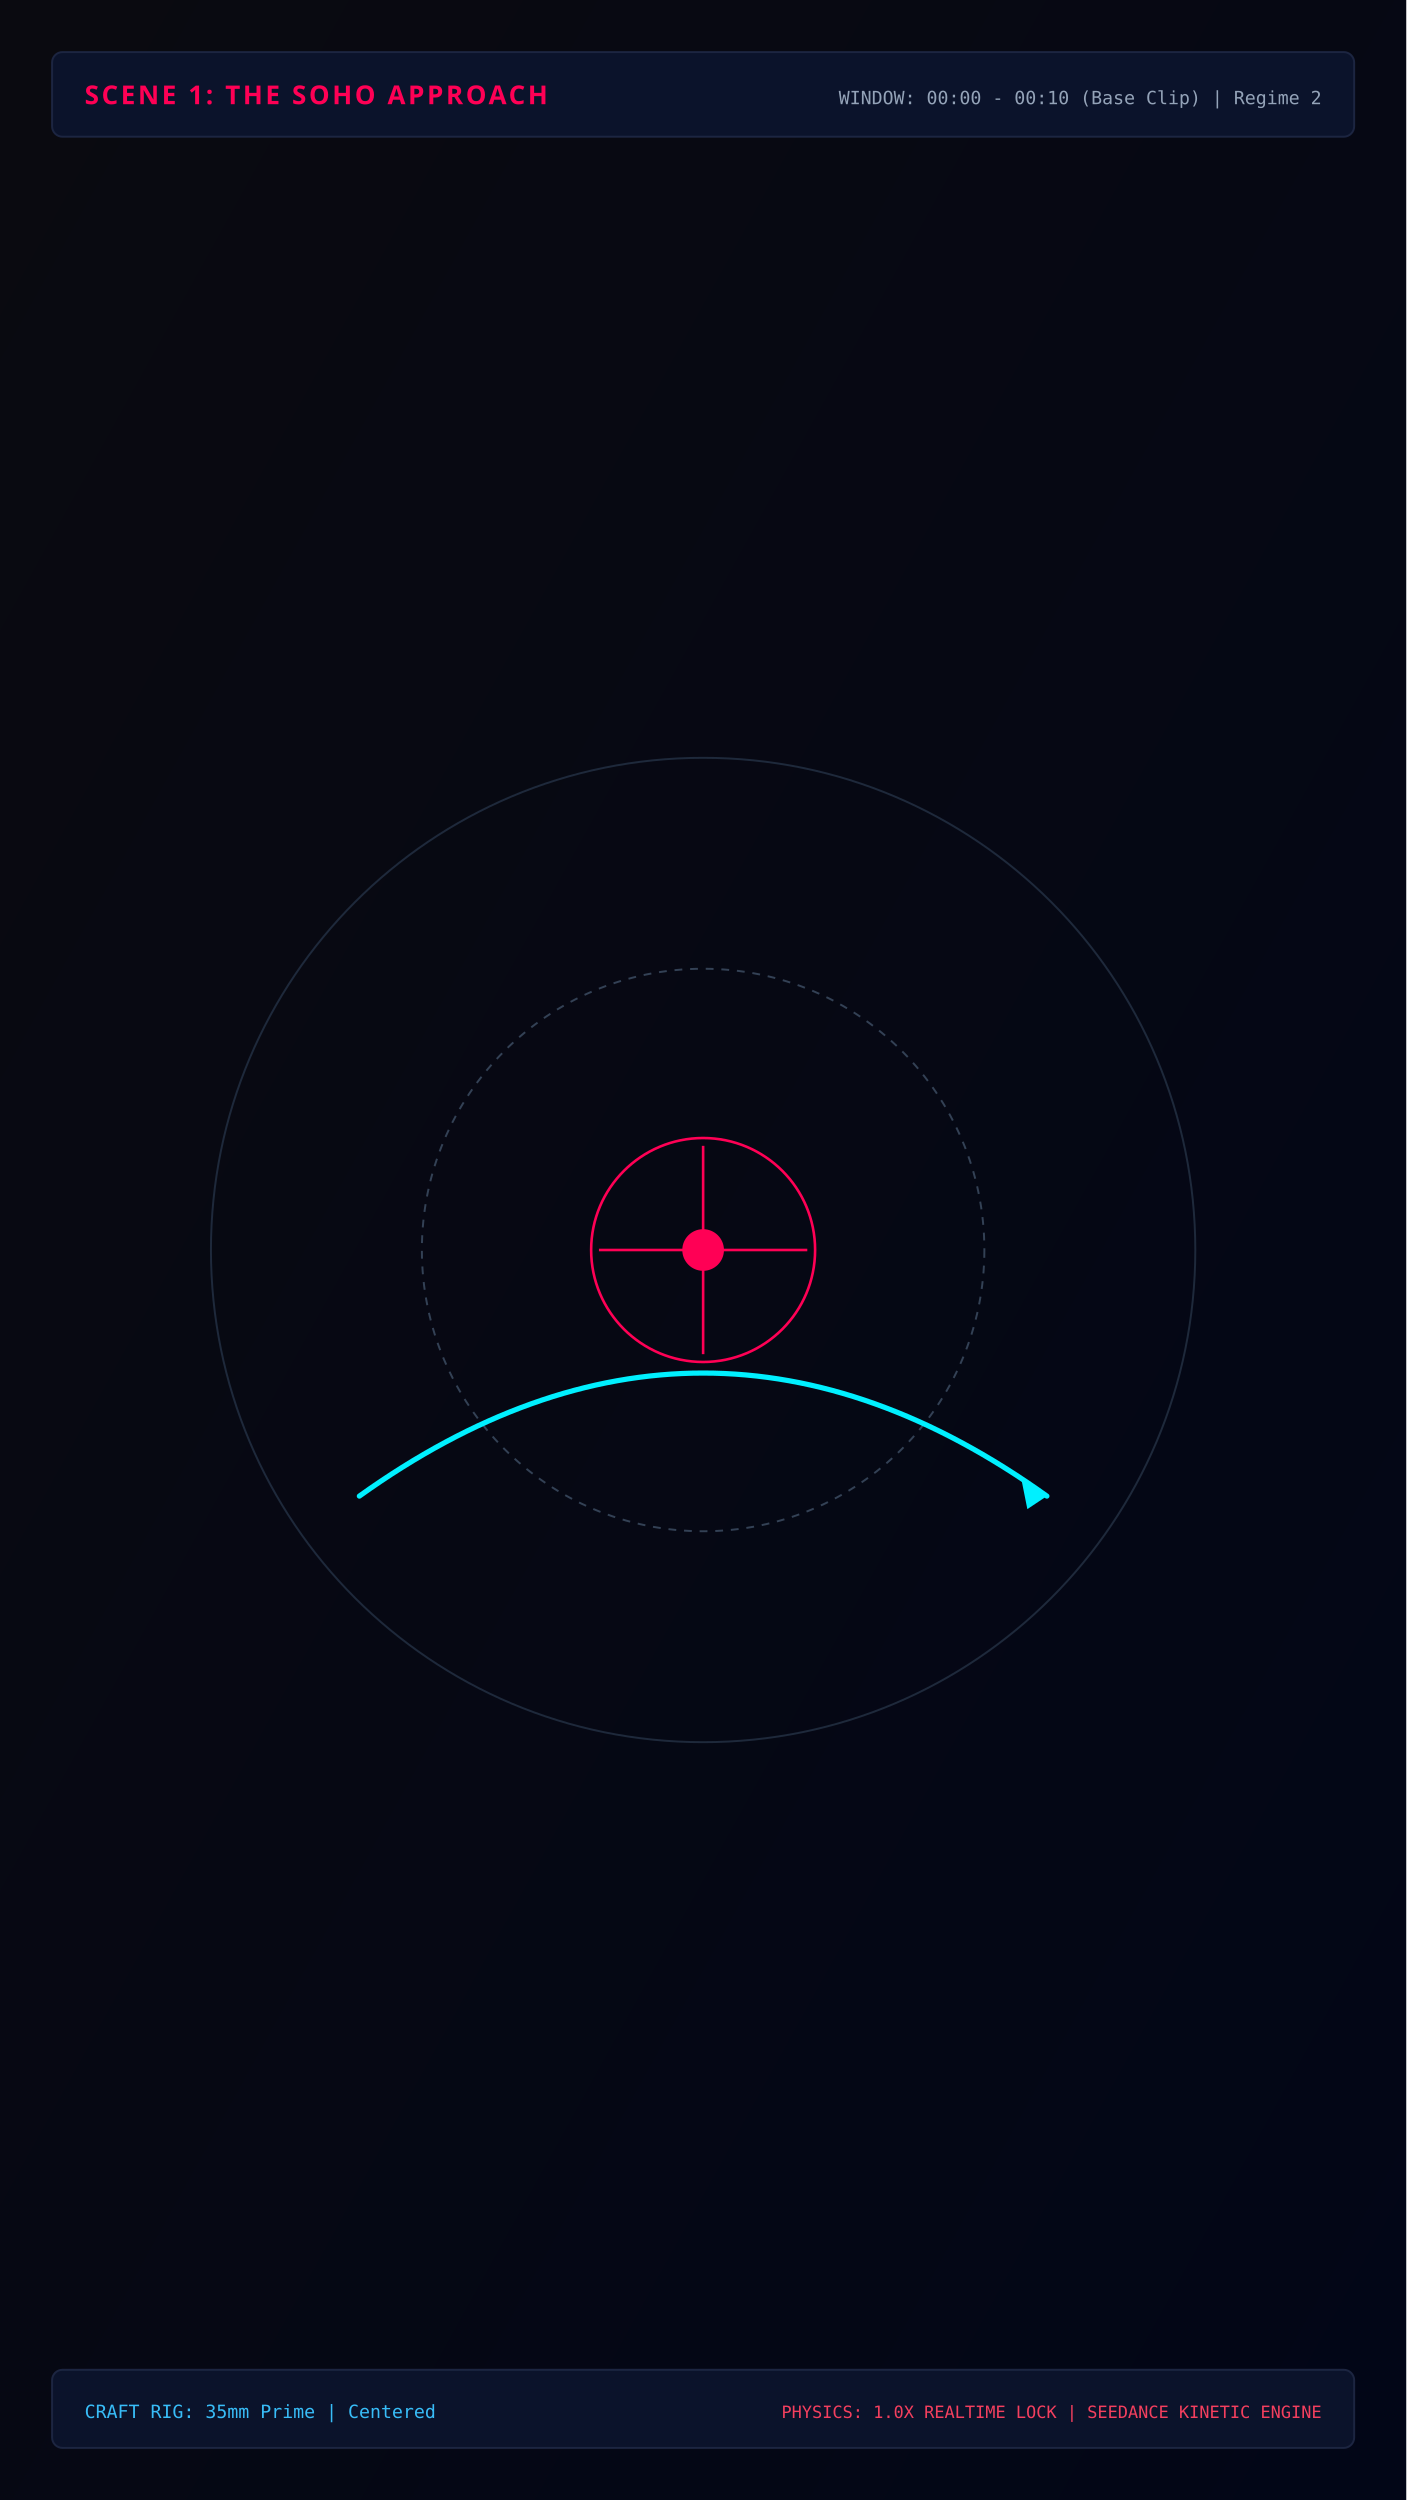
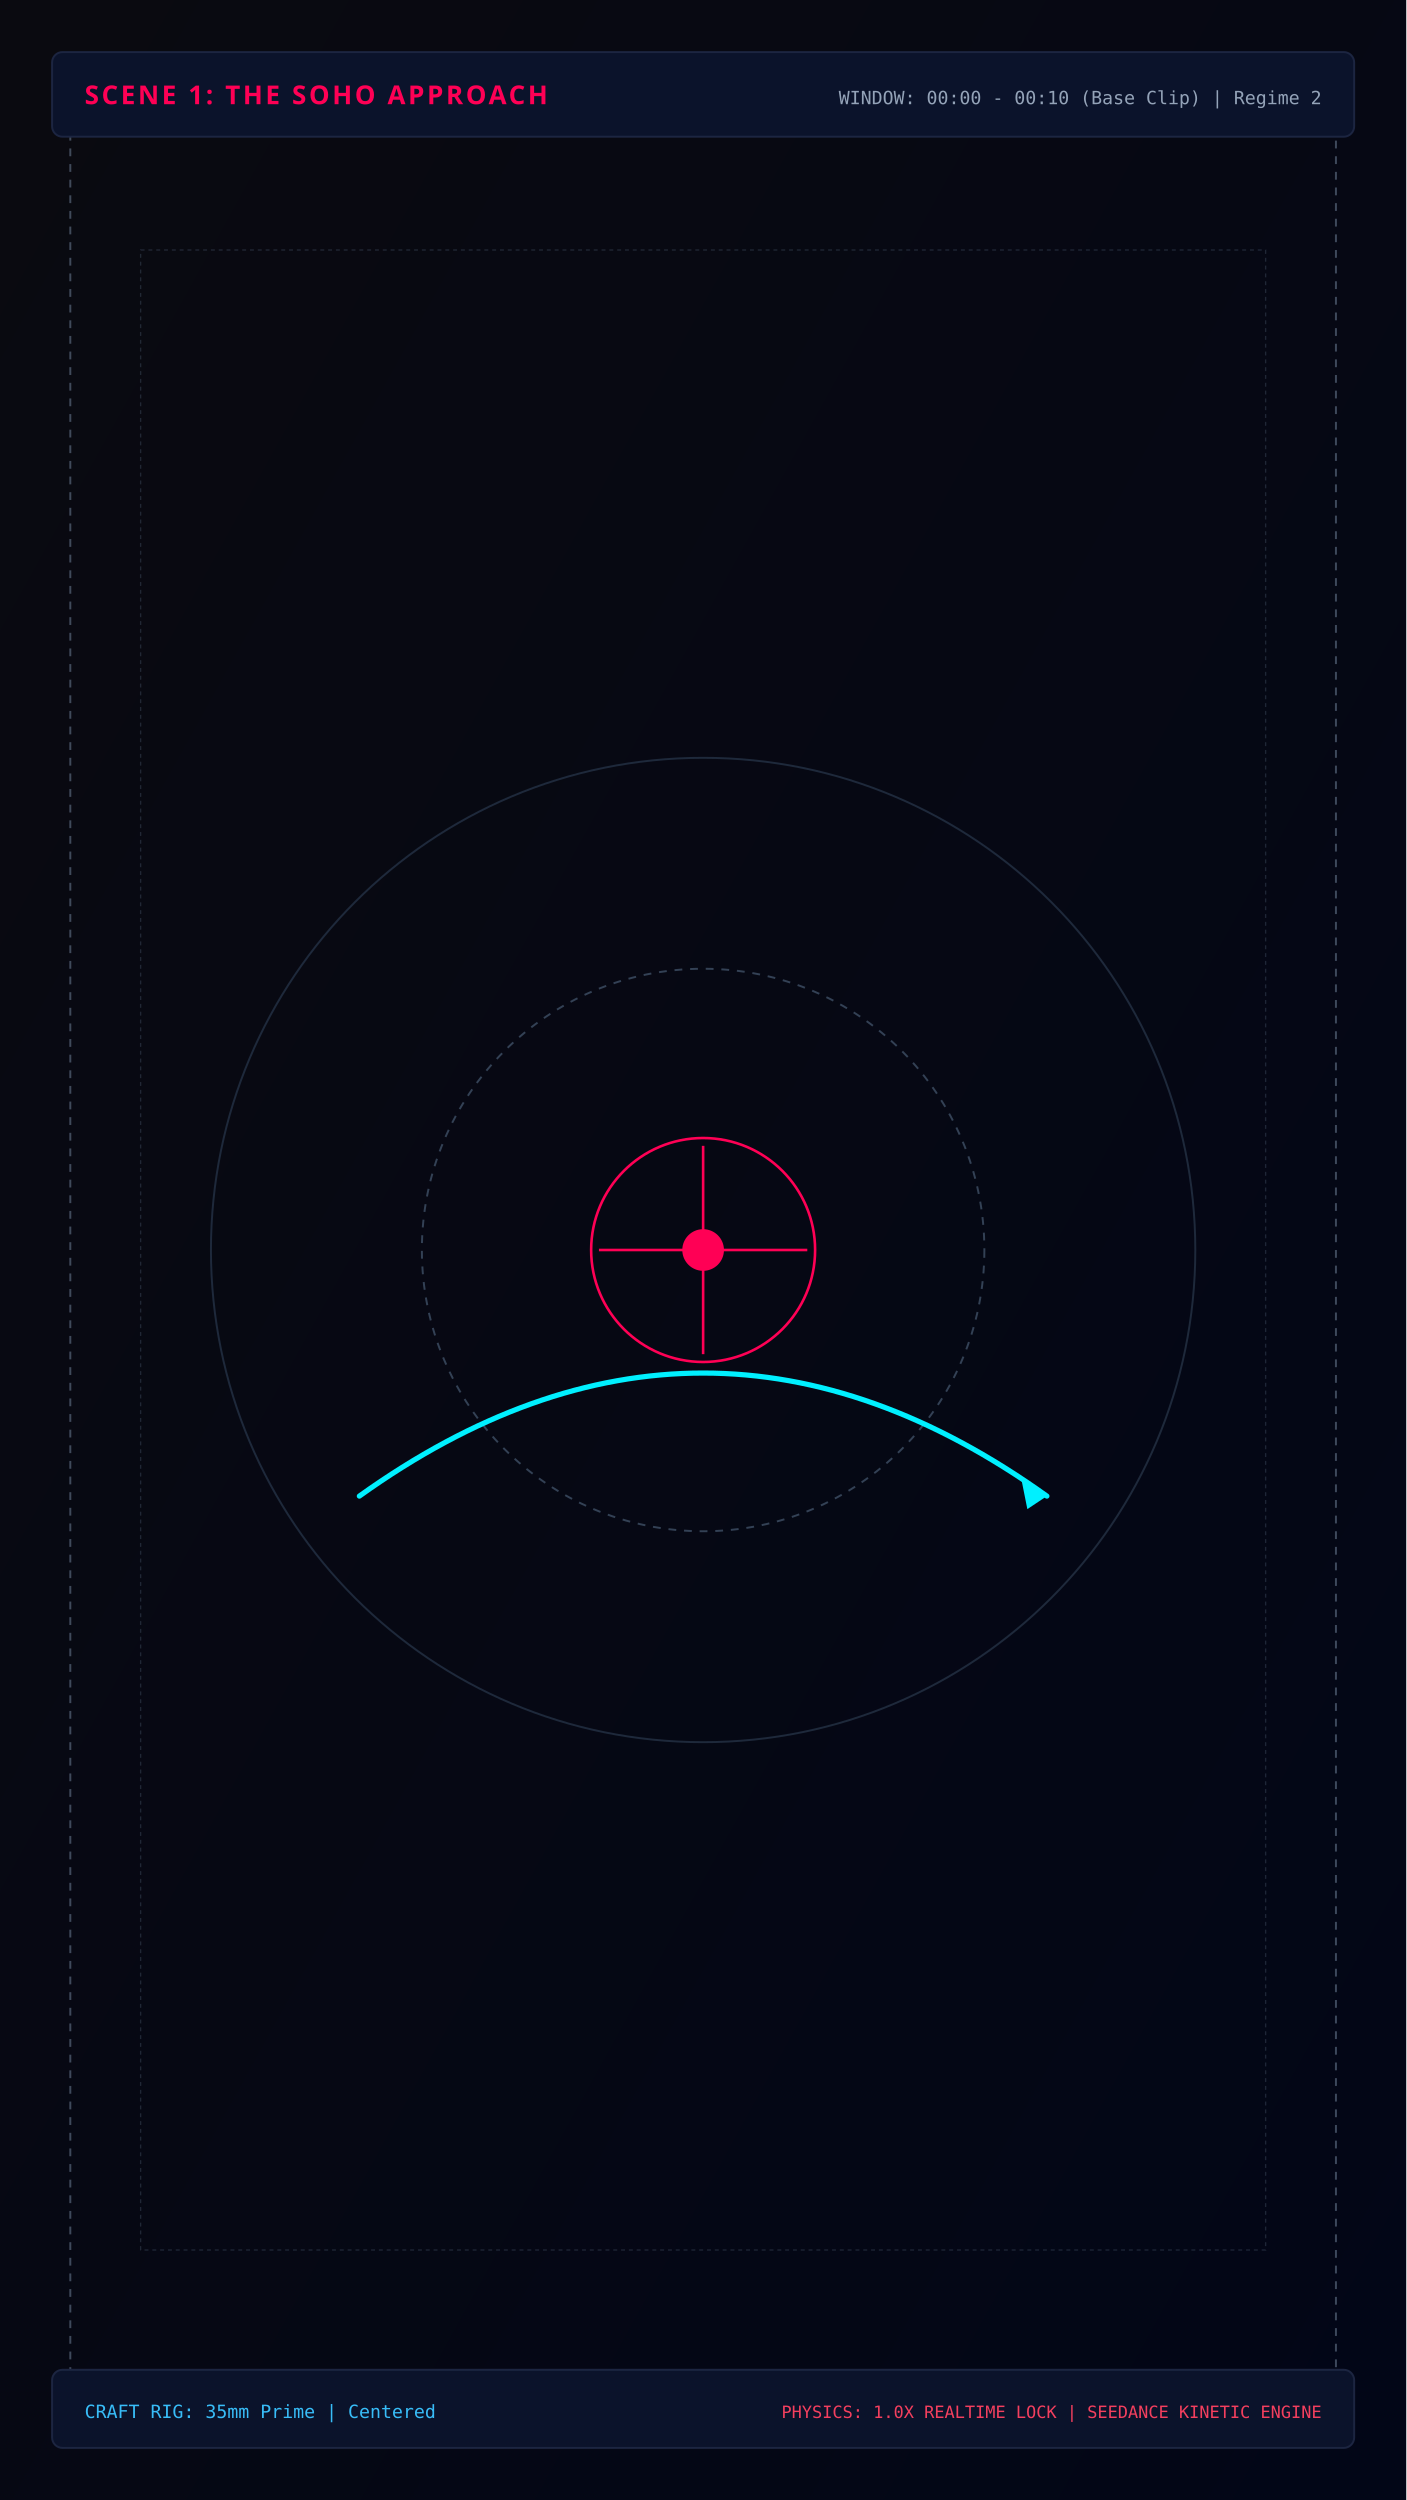
<svg xmlns="http://www.w3.org/2000/svg" viewBox="0 0 1080 1920" width="100%" height="100%">
  <defs>
    <linearGradient id="sceneGrad" x1="0%" y1="0%" x2="100%" y2="100%">
      <stop offset="0%" stop-color="#0A0A10" />
      <stop offset="100%" stop-color="#020617" />
    </linearGradient>
  </defs>
  <rect width="1080" height="1920" fill="url(#sceneGrad)" />
+   <rect class="safe-guide-action" x="54" y="96" width="972" height="1728" fill="none" stroke="#64748B" stroke-width="1.5" stroke-dasharray="6,6" opacity="0.6" />
+   <rect class="safe-guide-title" x="108" y="192" width="864" height="1536" fill="none" stroke="#475569" stroke-width="1" stroke-dasharray="3,3" opacity="0.4" />
  <circle cx="540" cy="960" r="378" fill="none" stroke="#1E293B" stroke-width="1.5" />
  <circle cx="540" cy="960" r="216" fill="none" stroke="#334155" stroke-width="1.5" stroke-dasharray="6,6" />
  <circle cx="540" cy="960" r="86" fill="none" stroke="#FF0055" stroke-width="2" />
  <path d="M 276 1149 Q 540 960 804 1149" fill="none" stroke="#00F0FF" stroke-width="4" stroke-linecap="round" />
  <polygon points="804,1149 784,1134 789,1159" fill="#00F0FF" />
  <circle cx="540" cy="960" r="16" fill="#FF0055" />
  <line x1="540" y1="880" x2="540" y2="1040" stroke="#FF0055" stroke-width="2" />
  <line x1="460" y1="960" x2="620" y2="960" stroke="#FF0055" stroke-width="2" />
  <rect x="40" y="40" width="1000" height="65" rx="8" fill="#0B132B" stroke="#1C2541" stroke-width="1.5" />
  <text x="65" y="80" font-family="'Space Grotesk', sans-serif" font-size="20" font-weight="700" fill="#FF0055" letter-spacing="2">
    SCENE 1: THE SOHO APPROACH
  </text>
  <text x="1015" y="80" font-family="'JetBrains Mono', monospace" font-size="14" fill="#94A3B8" text-anchor="end">
    WINDOW: 00:00 - 00:10 (Base Clip) | Regime 2
  </text>
  <rect x="40" y="1820" width="1000" height="60" rx="8" fill="#0B132B" stroke="#1C2541" stroke-width="1.5" />
  <text x="65" y="1857" font-family="'JetBrains Mono', monospace" font-size="14" fill="#38BDF8">
    CRAFT RIG: 35mm Prime | Centered
  </text>
  <text x="1015" y="1857" font-family="'JetBrains Mono', monospace" font-size="13" fill="#F43F5E" text-anchor="end">
    PHYSICS: 1.0X REALTIME LOCK | SEEDANCE KINETIC ENGINE
  </text>
</svg>
